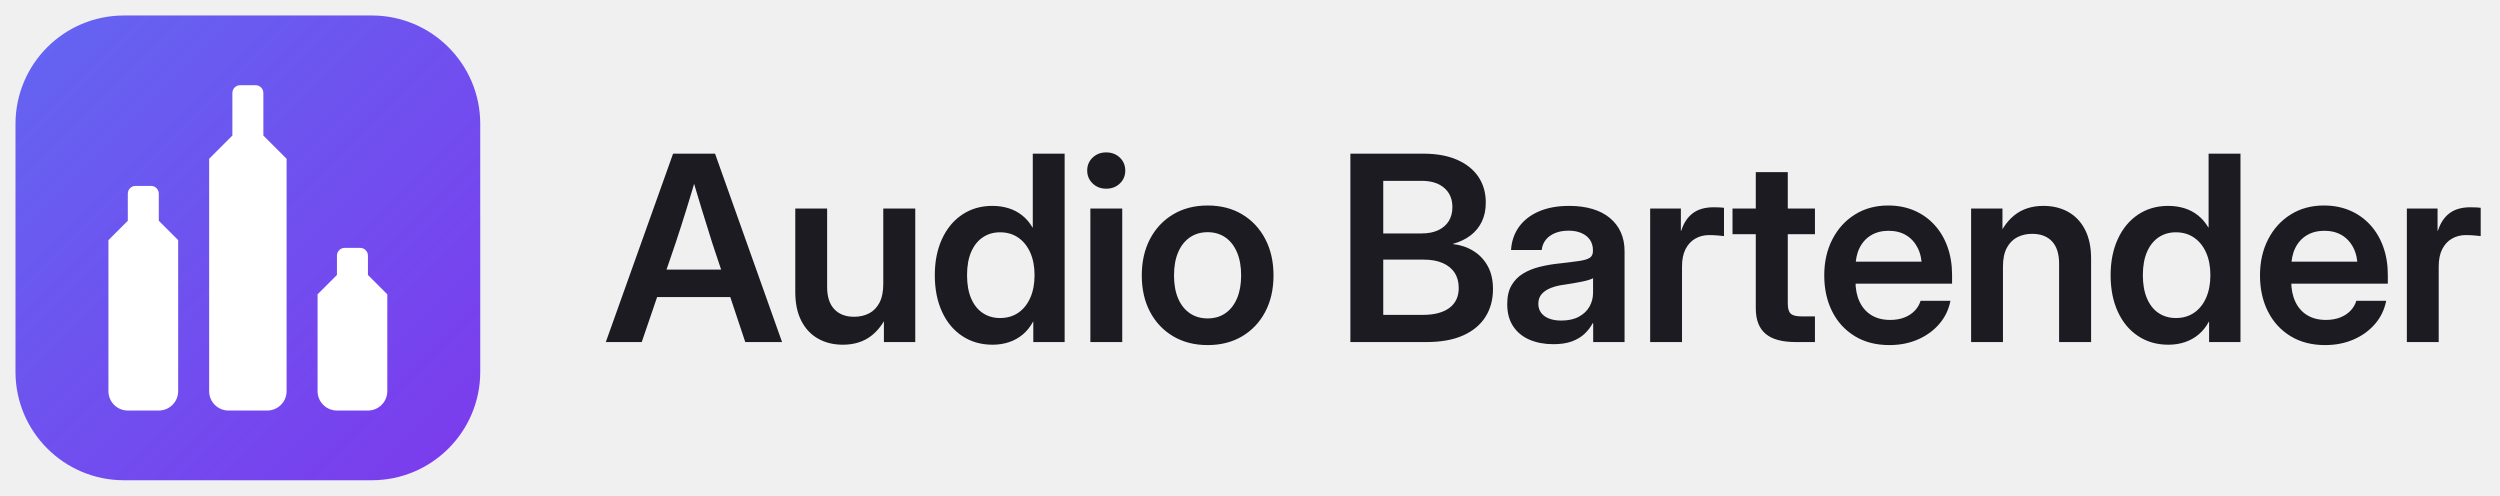
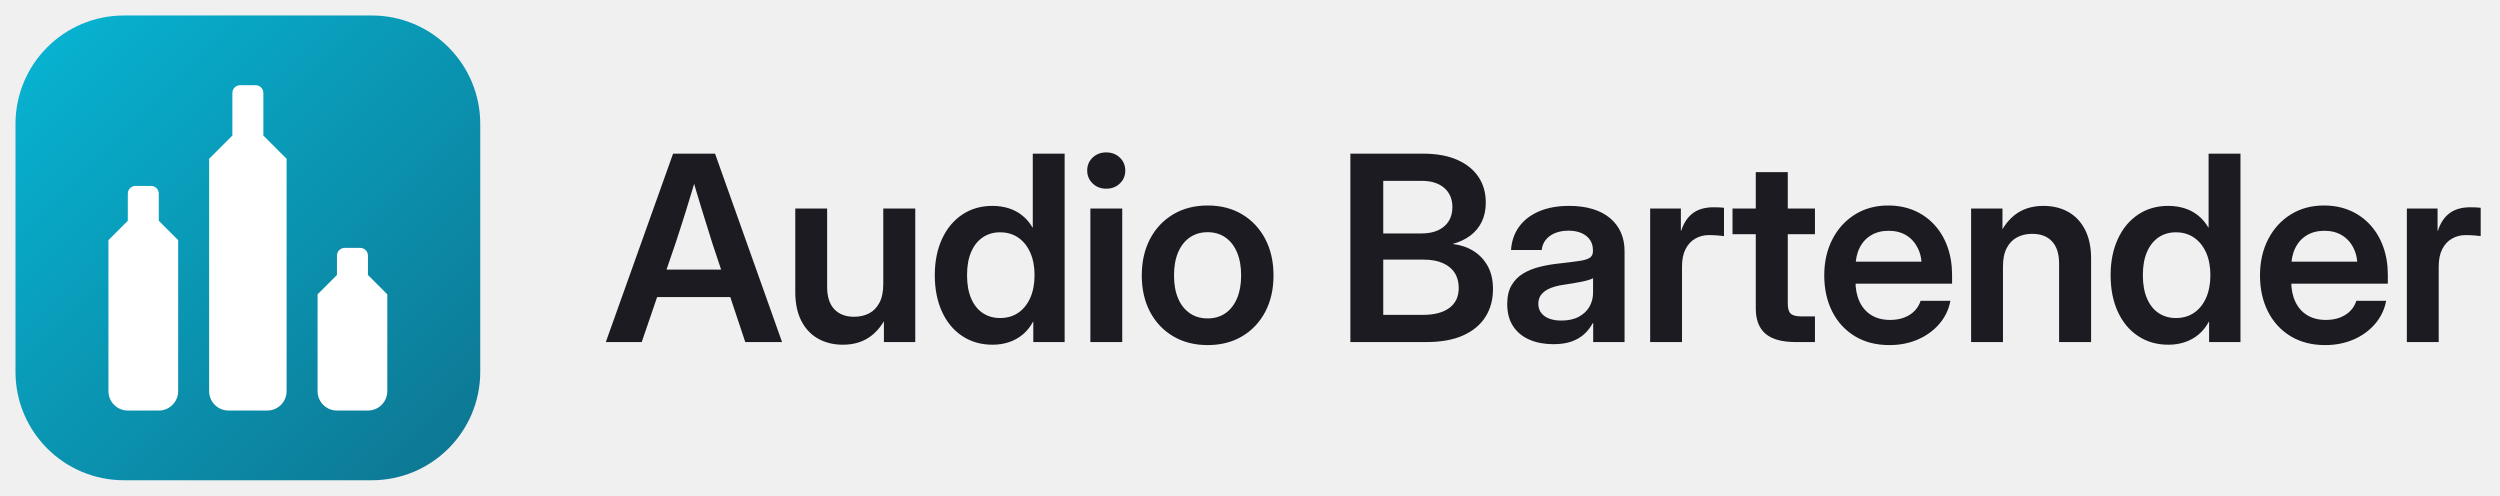
<svg xmlns="http://www.w3.org/2000/svg" viewBox="0 0 1291 256">
  <defs>
    <linearGradient id="t" x1="0" y1="0" x2="1" y2="1">
-       <stop offset="0" stop-color="#6366F1" />
-       <stop offset="1" stop-color="#7C3AED" />
+       <stop offset="0" stop-color="#06B6D4" />
+       <stop offset="1" stop-color="#0E7490" />
    </linearGradient>
  </defs>
  <rect x="8" y="8" width="240" height="240" rx="56" fill="url(#t)" />
  <path fill="#FFFFFF" d="M66 100A4 4 0 0 1 70 96H78A4 4 0 0 1 82 100V114L92 124V202A10 10 0 0 1 82 212H66A10 10 0 0 1 56 202V124L66 114Z M120 48A4 4 0 0 1 124 44H132A4 4 0 0 1 136 48V70L148 82V202A10 10 0 0 1 138 212H118A10 10 0 0 1 108 202V82L120 70Z M174 132A4 4 0 0 1 178 128H186A4 4 0 0 1 190 132V142L200 152V202A10 10 0 0 1 190 212H174A10 10 0 0 1 164 202V152L174 142Z" />
  <path fill="#1C1B22" d="M312.84 176.64 347.58 79.35H369.25L403.86 176.64H384.86L367.82 125.51Q365.27 117.42 362.46 108.31Q359.66 99.20 356.06 86.80H360.83Q357.24 99.20 354.40 108.31Q351.56 117.42 348.88 125.51L331.39 176.64ZM333.47 153.39V139.22H383.22V153.39ZM435.23 178.01Q428.05 178.01 422.50 174.90Q416.95 171.80 413.81 165.70Q410.68 159.59 410.68 150.78V107.69H427.13V148.17Q427.13 155.74 430.82 159.66Q434.51 163.58 441.04 163.58Q445.41 163.58 448.81 161.81Q452.20 160.05 454.16 156.30Q456.12 152.54 456.12 146.67V107.69H472.64V176.64H456.45V159.07H459.65Q456.32 168.28 450.28 173.14Q444.24 178.01 435.23 178.01ZM512.56 178.01Q503.62 178.01 496.86 173.50Q490.10 169.00 486.42 160.90Q482.73 152.80 482.73 142.10Q482.73 131.52 486.45 123.42Q490.17 115.33 496.89 110.82Q503.62 106.32 512.43 106.32Q516.94 106.32 520.82 107.53Q524.71 108.73 527.84 111.22Q530.98 113.70 533.20 117.48H533.33V79.35H549.78V176.64H533.59V166.12H533.46Q531.30 170.11 528.14 172.75Q524.97 175.39 521.02 176.70Q517.07 178.01 512.56 178.01ZM516.42 164.23Q521.84 164.23 525.82 161.52Q529.80 158.81 532.02 153.82Q534.24 148.82 534.24 142.10Q534.24 135.37 532.02 130.41Q529.80 125.45 525.82 122.71Q521.84 119.96 516.42 119.96Q511.39 119.96 507.54 122.54Q503.68 125.12 501.53 130.05Q499.38 134.98 499.38 142.10Q499.38 149.21 501.53 154.18Q503.68 159.14 507.54 161.68Q511.39 164.23 516.42 164.23ZM563.07 176.64V107.69H579.52V176.64ZM571.29 97.44Q567.05 97.44 564.24 94.73Q561.43 92.02 561.43 88.04Q561.43 84.06 564.24 81.38Q567.05 78.70 571.23 78.70Q575.47 78.70 578.28 81.38Q581.09 84.06 581.09 88.10Q581.09 92.09 578.28 94.76Q575.47 97.44 571.29 97.44ZM623.62 178.20Q613.50 178.20 605.83 173.66Q598.16 169.13 593.88 161.03Q589.61 152.94 589.61 142.23Q589.61 131.52 593.88 123.39Q598.16 115.26 605.83 110.69Q613.50 106.12 623.62 106.12Q633.81 106.12 641.45 110.69Q649.09 115.26 653.36 123.39Q657.64 131.52 657.64 142.23Q657.64 152.94 653.36 161.03Q649.09 169.13 641.45 173.66Q633.81 178.20 623.62 178.20ZM623.62 164.43Q628.91 164.43 632.80 161.75Q636.68 159.07 638.80 154.08Q640.92 149.08 640.92 142.23Q640.92 135.31 638.80 130.31Q636.68 125.32 632.80 122.61Q628.91 119.90 623.62 119.90Q618.33 119.90 614.42 122.61Q610.50 125.32 608.38 130.31Q606.26 135.31 606.26 142.23Q606.26 149.15 608.38 154.11Q610.50 159.07 614.42 161.75Q618.33 164.43 623.62 164.43ZM697.34 176.64V79.35H734.94Q745.26 79.35 752.47 82.52Q759.69 85.69 763.47 91.34Q767.26 96.98 767.26 104.62Q767.26 110.24 765.20 114.48Q763.15 118.72 759.36 121.60Q755.57 124.47 750.35 125.91V126.04Q756.16 126.69 760.83 129.56Q765.50 132.43 768.24 137.36Q770.98 142.29 770.98 149.28Q770.98 157.44 767.10 163.61Q763.21 169.78 755.57 173.21Q747.93 176.64 736.64 176.64ZM714.31 162.60H734.81Q743.63 162.60 748.46 159.01Q753.29 155.42 753.29 148.69Q753.29 144.12 751.17 140.86Q749.04 137.59 745.00 135.83Q740.95 134.07 735.20 134.07H714.31ZM714.31 120.55H734.16Q739.12 120.55 742.68 118.89Q746.24 117.22 748.13 114.19Q750.02 111.15 750.02 106.97Q750.02 100.70 745.81 97.05Q741.60 93.39 734.16 93.39H714.31ZM802.16 177.74Q795.30 177.74 789.92 175.46Q784.53 173.17 781.43 168.54Q778.33 163.90 778.33 157.05Q778.33 151.17 780.55 147.35Q782.77 143.53 786.55 141.25Q790.34 138.96 795.24 137.76Q800.13 136.55 805.42 136.03Q811.82 135.31 815.58 134.75Q819.33 134.20 820.96 133.12Q822.59 132.04 822.59 129.69V129.17Q822.59 126.17 821.09 123.91Q819.59 121.66 816.75 120.39Q813.91 119.12 809.99 119.12Q806.01 119.12 802.97 120.39Q799.94 121.66 798.18 123.91Q796.41 126.17 796.15 129.10H780.29Q780.74 122.25 784.43 117.12Q788.12 112.00 794.72 109.16Q801.31 106.32 810.32 106.32Q817.04 106.32 822.37 107.92Q827.69 109.52 831.37 112.59Q835.06 115.66 836.99 119.96Q838.92 124.27 838.92 129.63V176.64H822.72V166.91H822.46Q820.83 169.98 818.22 172.42Q815.61 174.87 811.69 176.31Q807.77 177.74 802.16 177.74ZM806.21 165.54Q811.63 165.54 815.28 163.58Q818.94 161.62 820.80 158.35Q822.66 155.09 822.66 151.11V143.66Q821.88 144.12 820.37 144.58Q818.87 145.04 816.82 145.46Q814.76 145.88 812.38 146.28Q809.99 146.67 807.45 147.06Q803.92 147.52 800.95 148.66Q797.98 149.80 796.18 151.79Q794.39 153.78 794.39 156.92Q794.39 159.59 795.86 161.55Q797.33 163.51 799.97 164.52Q802.62 165.54 806.21 165.54ZM852.14 176.64V107.69H868.00V119.12H868.20Q870.09 113.17 874.17 110.11Q878.25 107.04 884.91 107.04Q886.61 107.04 887.95 107.10Q889.29 107.17 890.27 107.30V121.92Q889.42 121.79 887.20 121.60Q884.98 121.40 882.50 121.40Q878.65 121.40 875.48 123.20Q872.31 124.99 870.45 128.58Q868.59 132.17 868.59 137.59V176.64ZM937.24 107.69V120.94H894.67V107.69ZM906.69 88.89H923.21V156.85Q923.21 160.51 924.71 161.95Q926.21 163.38 930.19 163.38Q931.82 163.38 933.91 163.38Q936.00 163.38 937.24 163.38V176.64Q935.55 176.64 932.77 176.64Q930.00 176.64 927.32 176.64Q916.74 176.64 911.72 172.36Q906.69 168.08 906.69 159.27ZM975.67 178.20Q965.35 178.20 957.78 173.57Q950.20 168.93 946.12 160.80Q942.04 152.67 942.04 142.23Q942.04 131.72 946.25 123.56Q950.47 115.39 957.91 110.76Q965.35 106.12 975.01 106.12Q982.46 106.12 988.53 108.73Q994.60 111.35 998.97 116.15Q1003.35 120.94 1005.70 127.51Q1008.05 134.07 1008.05 141.97V146.47H948.57V135.11H999.82L992.45 138.18Q992.45 132.30 990.32 128.06Q988.20 123.82 984.38 121.50Q980.56 119.18 975.27 119.18Q970.05 119.18 966.20 121.50Q962.35 123.82 960.26 128.06Q958.17 132.30 958.17 138.18V145.30Q958.17 151.24 960.26 155.74Q962.35 160.25 966.36 162.73Q970.38 165.21 976.06 165.21Q980.17 165.21 983.37 163.97Q986.57 162.73 988.72 160.51Q990.88 158.29 991.79 155.35H1007.20Q1005.90 162.08 1001.49 167.23Q997.08 172.39 990.42 175.30Q983.76 178.20 975.67 178.20ZM1034.33 137.66V176.64H1017.88V107.69H1034.07V125.25H1030.87Q1034.20 115.98 1040.24 111.15Q1046.28 106.32 1055.22 106.32Q1062.47 106.32 1068.02 109.42Q1073.57 112.52 1076.70 118.59Q1079.84 124.67 1079.84 133.54V176.64H1063.32V136.16Q1063.32 128.58 1059.69 124.67Q1056.07 120.75 1049.41 120.75Q1045.10 120.75 1041.71 122.51Q1038.31 124.27 1036.32 127.99Q1034.33 131.72 1034.33 137.66ZM1119.76 178.01Q1110.82 178.01 1104.06 173.50Q1097.30 169.00 1093.61 160.90Q1089.92 152.80 1089.92 142.10Q1089.92 131.52 1093.65 123.42Q1097.37 115.33 1104.09 110.82Q1110.82 106.32 1119.63 106.32Q1124.14 106.32 1128.02 107.53Q1131.90 108.73 1135.04 111.22Q1138.17 113.70 1140.39 117.48H1140.52V79.35H1156.98V176.64H1140.78V166.12H1140.65Q1138.50 170.11 1135.33 172.75Q1132.17 175.39 1128.22 176.70Q1124.27 178.01 1119.76 178.01ZM1123.61 164.23Q1129.03 164.23 1133.01 161.52Q1137.00 158.81 1139.22 153.82Q1141.44 148.82 1141.44 142.10Q1141.44 135.37 1139.22 130.41Q1137.00 125.45 1133.01 122.71Q1129.03 119.96 1123.61 119.96Q1118.59 119.96 1114.73 122.54Q1110.88 125.12 1108.73 130.05Q1106.57 134.98 1106.57 142.10Q1106.57 149.21 1108.73 154.18Q1110.88 159.14 1114.73 161.68Q1118.59 164.23 1123.61 164.23ZM1200.69 178.20Q1190.37 178.20 1182.80 173.57Q1175.23 168.93 1171.14 160.80Q1167.06 152.67 1167.06 142.23Q1167.06 131.72 1171.28 123.56Q1175.49 115.39 1182.93 110.76Q1190.37 106.12 1200.03 106.12Q1207.48 106.12 1213.55 108.73Q1219.62 111.35 1224.00 116.15Q1228.37 120.94 1230.72 127.51Q1233.07 134.07 1233.07 141.97V146.47H1173.59V135.11H1224.84L1217.47 138.18Q1217.47 132.30 1215.34 128.06Q1213.22 123.82 1209.40 121.50Q1205.58 119.18 1200.30 119.18Q1195.07 119.18 1191.22 121.50Q1187.37 123.82 1185.28 128.06Q1183.19 132.30 1183.19 138.18V145.30Q1183.19 151.24 1185.28 155.74Q1187.37 160.25 1191.38 162.73Q1195.40 165.21 1201.08 165.21Q1205.19 165.21 1208.39 163.97Q1211.59 162.73 1213.75 160.51Q1215.90 158.29 1216.81 155.35H1232.22Q1230.92 162.08 1226.51 167.23Q1222.10 172.39 1215.44 175.30Q1208.78 178.20 1200.69 178.20ZM1242.90 176.64V107.69H1258.76V119.12H1258.96Q1260.85 113.17 1264.93 110.11Q1269.01 107.04 1275.67 107.04Q1277.37 107.04 1278.71 107.10Q1280.05 107.17 1281.03 107.30V121.92Q1280.18 121.79 1277.96 121.60Q1275.74 121.40 1273.26 121.40Q1269.41 121.40 1266.24 123.20Q1263.07 124.99 1261.21 128.58Q1259.35 132.17 1259.35 137.59V176.64Z" />
</svg>
